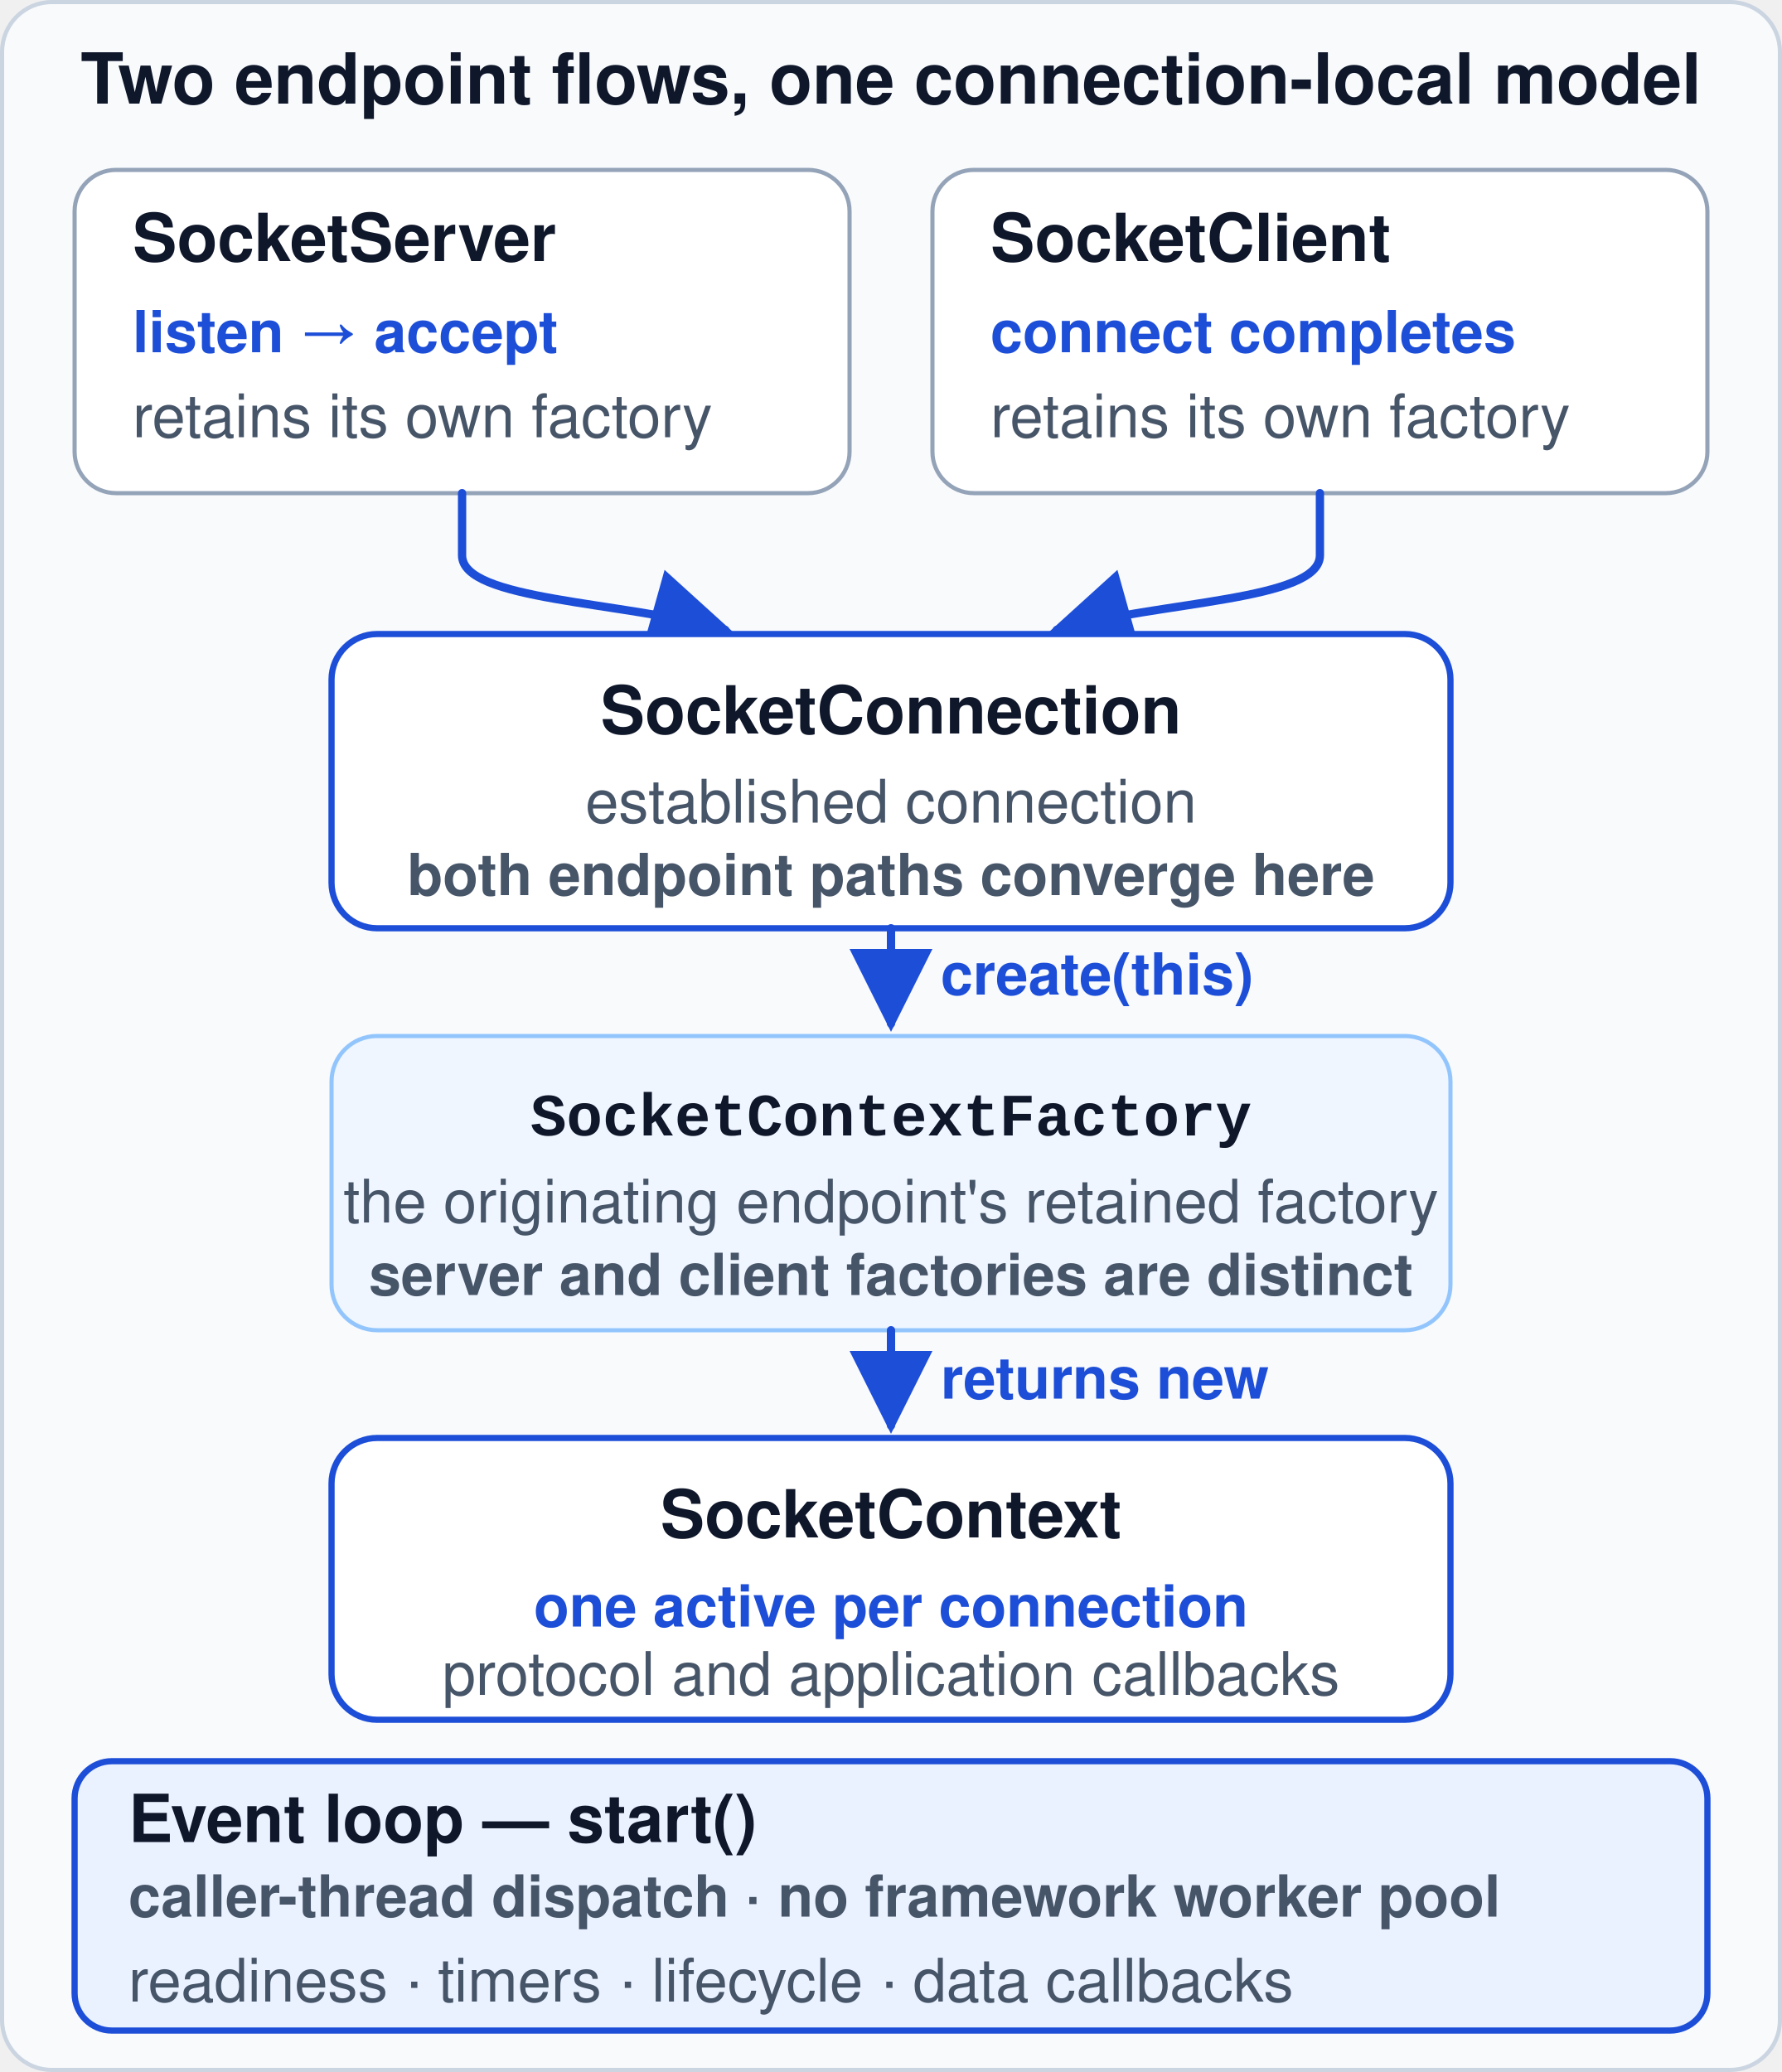
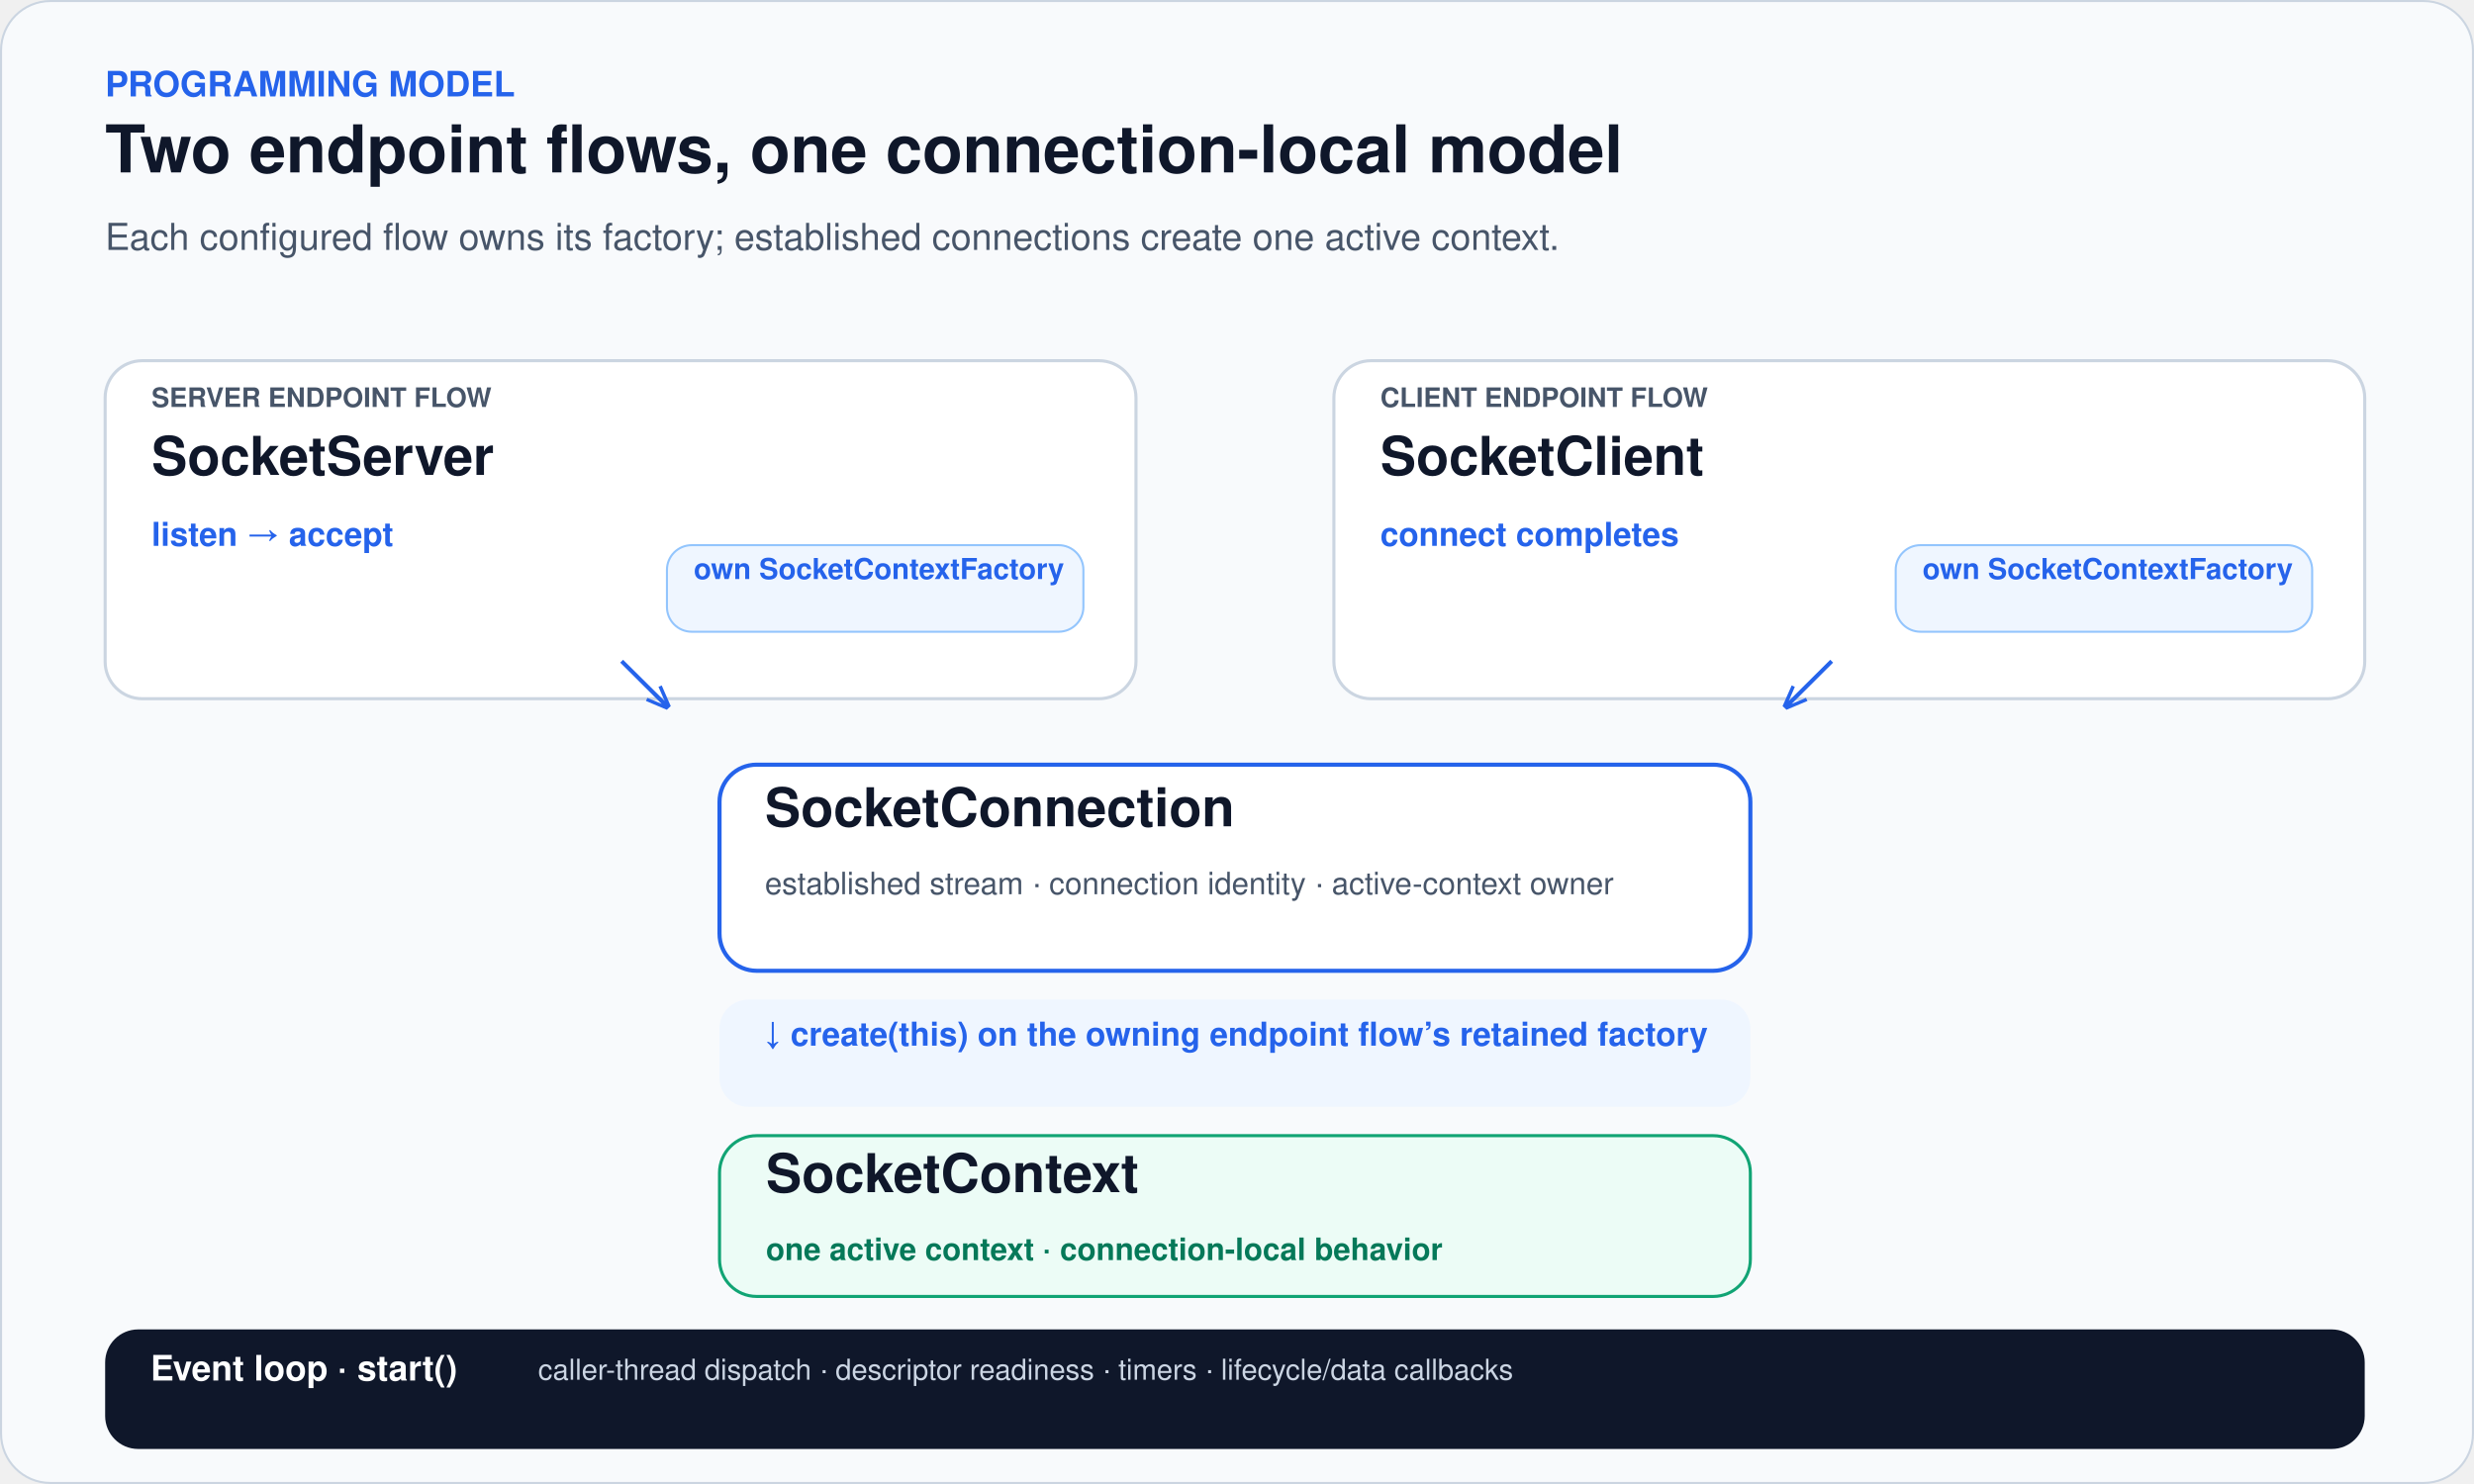
- <svg xmlns="http://www.w3.org/2000/svg" viewBox="0 0 860 1000" role="img" aria-labelledby="title desc">
-   <defs>
-     <marker id="arrow" markerWidth="10" markerHeight="10" refX="9" refY="5" orient="auto" markerUnits="strokeWidth">
-       <path d="M0 0L10 5L0 10Z" fill="#1D4ED8" />
-     </marker>
-     <style>
-       .canvas{fill:#F8FAFC;stroke:#CBD5E1;stroke-width:2}.card{fill:#FFFFFF;stroke:#94A3B8;stroke-width:2}.primary{fill:#FFFFFF;stroke:#1D4ED8;stroke-width:3}.soft{fill:#EFF6FF;stroke:#93C5FD;stroke-width:2}.rail{fill:#EAF2FF;stroke:#1D4ED8;stroke-width:3}
-       .title{font:700 34px -apple-system,BlinkMacSystemFont,"Segoe UI",Helvetica,Arial,sans-serif;fill:#0F172A}.label{font:700 32px -apple-system,BlinkMacSystemFont,"Segoe UI",Helvetica,Arial,sans-serif;fill:#0F172A}.body{font:500 29px -apple-system,BlinkMacSystemFont,"Segoe UI",Helvetica,Arial,sans-serif;fill:#475569}.small{font:600 28px -apple-system,BlinkMacSystemFont,"Segoe UI",Helvetica,Arial,sans-serif;fill:#475569}.api{font:700 29px ui-monospace,SFMono-Regular,Menlo,Monaco,Consolas,"Liberation Mono",monospace;fill:#0F172A}.accent{font:700 28px -apple-system,BlinkMacSystemFont,"Segoe UI",Helvetica,Arial,sans-serif;fill:#1D4ED8}
-       .runtime{fill:none;stroke:#1D4ED8;stroke-width:4;stroke-linecap:round;stroke-linejoin:round;marker-end:url(#arrow)}
-     </style>
-   </defs>
-   <rect class="canvas" x="1" y="1" width="858" height="998" rx="24" />
-   <text class="title" x="430" y="50" text-anchor="middle">Two endpoint flows, one connection-local model</text>
-   <rect class="card" x="36" y="82" width="374" height="156" rx="20" />
-   <text class="label" x="64" y="126">SocketServer</text>
-   <text class="accent" x="64" y="170">listen → accept</text>
-   <text class="body" x="64" y="211">retains its own factory</text>
-   <rect class="card" x="450" y="82" width="374" height="156" rx="20" />
-   <text class="label" x="478" y="126">SocketClient</text>
-   <text class="accent" x="478" y="170">connect completes</text>
-   <text class="body" x="478" y="211">retains its own factory</text>
-   <path class="runtime" d="M223 238 V268 C223 290 300 290 350 304" />
-   <path class="runtime" d="M637 238 V268 C637 290 560 290 510 304" />
-   <rect class="primary" x="160" y="306" width="540" height="142" rx="22" />
-   <text class="label" x="430" y="354" text-anchor="middle">SocketConnection</text>
-   <text class="body" x="430" y="397" text-anchor="middle">established connection</text>
-   <text class="small" x="430" y="432" text-anchor="middle">both endpoint paths converge here</text>
-   <path class="runtime" d="M430 448 V494" />
-   <text class="accent" x="454" y="480">create(this)</text>
-   <rect class="soft" x="160" y="500" width="540" height="142" rx="22" />
-   <text class="api" x="430" y="548" text-anchor="middle">SocketContextFactory</text>
-   <text class="body" x="430" y="590" text-anchor="middle">the originating endpoint's retained factory</text>
-   <text class="small" x="430" y="625" text-anchor="middle">server and client factories are distinct</text>
-   <path class="runtime" d="M430 642 V688" />
-   <text class="accent" x="454" y="675">returns new</text>
-   <rect class="primary" x="160" y="694" width="540" height="136" rx="22" />
-   <text class="label" x="430" y="742" text-anchor="middle">SocketContext</text>
-   <text class="accent" x="430" y="785" text-anchor="middle">one active per connection</text>
-   <text class="body" x="430" y="818" text-anchor="middle">protocol and application callbacks</text>
-   <rect class="rail" x="36" y="850" width="788" height="130" rx="18" />
-   <text class="label" x="62" y="889">Event loop — start()</text>
-   <text class="small" x="62" y="925">caller-thread dispatch · no framework worker pool</text>
-   <text class="body" x="62" y="966">readiness · timers · lifecycle · data callbacks</text>
+ <svg xmlns="http://www.w3.org/2000/svg" viewBox="0 0 1200 720" role="img" aria-labelledby="title desc">
+   <rect x="0.5" y="0.5" width="1199" height="719" rx="24" fill="#F8FAFC" stroke="#CBD5E1" />
+   <text x="51" y="39" fill="#2563EB" font-family="-apple-system,BlinkMacSystemFont,'Segoe UI',Helvetica,Arial,sans-serif" font-size="17" font-weight="600" text-anchor="start" dominant-baseline="hanging">PROGRAMMING MODEL</text>
+   <text x="51" y="69" fill="#0F172A" font-family="-apple-system,BlinkMacSystemFont,'Segoe UI',Helvetica,Arial,sans-serif" font-size="32" font-weight="700" text-anchor="start" dominant-baseline="hanging">Two endpoint flows, one connection-local model</text>
+   <text x="51" y="113" fill="#475569" font-family="-apple-system,BlinkMacSystemFont,'Segoe UI',Helvetica,Arial,sans-serif" font-size="18" font-weight="400" text-anchor="start" dominant-baseline="hanging">Each configured flow owns its factory; established connections create one active context.</text>
+   <rect x="51" y="175" width="500" height="164" rx="18" fill="#fff" stroke="#CBD5E1" stroke-width="1.5" />
+   <text x="73.5" y="191.5" fill="#475569" font-family="-apple-system,BlinkMacSystemFont,'Segoe UI',Helvetica,Arial,sans-serif" font-size="13" font-weight="600" text-anchor="start" dominant-baseline="hanging">SERVER ENDPOINT FLOW</text>
+   <text x="73.5" y="218.5" fill="#0F172A" font-family="-apple-system,BlinkMacSystemFont,'Segoe UI',Helvetica,Arial,sans-serif" font-size="26" font-weight="700" text-anchor="start" dominant-baseline="hanging">SocketServer</text>
+   <text x="73.5" y="257.5" fill="#2563EB" font-family="-apple-system,BlinkMacSystemFont,'Segoe UI',Helvetica,Arial,sans-serif" font-size="16" font-weight="600" text-anchor="start" dominant-baseline="hanging">listen → accept</text>
+   <rect x="323.5" y="264.5" width="202" height="42" rx="12" fill="#EFF6FF" stroke="#93C5FD" stroke-width="1" />
+   <text x="336.5" y="274.5" fill="#2563EB" font-family="-apple-system,BlinkMacSystemFont,'Segoe UI',Helvetica,Arial,sans-serif" font-size="14" font-weight="600" text-anchor="start" dominant-baseline="hanging">own SocketContextFactory</text>
+   <rect x="647" y="175" width="500" height="164" rx="18" fill="#fff" stroke="#CBD5E1" stroke-width="1.5" />
+   <text x="669.5" y="191.5" fill="#475569" font-family="-apple-system,BlinkMacSystemFont,'Segoe UI',Helvetica,Arial,sans-serif" font-size="13" font-weight="600" text-anchor="start" dominant-baseline="hanging">CLIENT ENDPOINT FLOW</text>
+   <text x="669.5" y="218.5" fill="#0F172A" font-family="-apple-system,BlinkMacSystemFont,'Segoe UI',Helvetica,Arial,sans-serif" font-size="26" font-weight="700" text-anchor="start" dominant-baseline="hanging">SocketClient</text>
+   <text x="669.5" y="257.5" fill="#2563EB" font-family="-apple-system,BlinkMacSystemFont,'Segoe UI',Helvetica,Arial,sans-serif" font-size="16" font-weight="600" text-anchor="start" dominant-baseline="hanging">connect completes</text>
+   <rect x="919.5" y="264.5" width="202" height="42" rx="12" fill="#EFF6FF" stroke="#93C5FD" stroke-width="1" />
+   <text x="932.5" y="274.5" fill="#2563EB" font-family="-apple-system,BlinkMacSystemFont,'Segoe UI',Helvetica,Arial,sans-serif" font-size="14" font-weight="600" text-anchor="start" dominant-baseline="hanging">own SocketContextFactory</text>
+   <text x="301" y="327" fill="#2563EB" font-family="-apple-system,BlinkMacSystemFont,'Segoe UI',Helvetica,Arial,sans-serif" font-size="34" font-weight="600" text-anchor="start" dominant-baseline="hanging">↘</text>
+   <text x="865" y="327" fill="#2563EB" font-family="-apple-system,BlinkMacSystemFont,'Segoe UI',Helvetica,Arial,sans-serif" font-size="34" font-weight="600" text-anchor="start" dominant-baseline="hanging">↙</text>
+   <rect x="349" y="371" width="500" height="100" rx="18" fill="#FFFFFF" stroke="#2563EB" stroke-width="2" />
+   <text x="371" y="389" fill="#0F172A" font-family="-apple-system,BlinkMacSystemFont,'Segoe UI',Helvetica,Arial,sans-serif" font-size="26" font-weight="700" text-anchor="start" dominant-baseline="hanging">SocketConnection</text>
+   <text x="371" y="427" fill="#475569" font-family="-apple-system,BlinkMacSystemFont,'Segoe UI',Helvetica,Arial,sans-serif" font-size="15" font-weight="400" text-anchor="start" dominant-baseline="hanging">established stream · connection identity · active-context owner</text>
+   <rect x="349" y="485" width="500" height="52" rx="14" fill="#EFF6FF" />
+   <text x="371" y="500" fill="#2563EB" font-family="-apple-system,BlinkMacSystemFont,'Segoe UI',Helvetica,Arial,sans-serif" font-size="16" font-weight="600" text-anchor="start" dominant-baseline="hanging">↓  create(this) on the owning endpoint flow’s retained factory</text>
+   <rect x="349" y="551" width="500" height="78" rx="18" fill="#ECFCF6" stroke="#11A474" stroke-width="1.5" />
+   <text x="371.5" y="566.5" fill="#0F172A" font-family="-apple-system,BlinkMacSystemFont,'Segoe UI',Helvetica,Arial,sans-serif" font-size="26" font-weight="700" text-anchor="start" dominant-baseline="hanging">SocketContext</text>
+   <text x="371.5" y="604.5" fill="#057959" font-family="-apple-system,BlinkMacSystemFont,'Segoe UI',Helvetica,Arial,sans-serif" font-size="15" font-weight="600" text-anchor="start" dominant-baseline="hanging">one active context · connection-local behavior</text>
+   <rect x="51" y="645" width="1096" height="58" rx="16" fill="#0F172A" />
+   <text x="73" y="662" fill="#FFFFFF" font-family="-apple-system,BlinkMacSystemFont,'Segoe UI',Helvetica,Arial,sans-serif" font-size="17" font-weight="700" text-anchor="start" dominant-baseline="hanging">Event loop · start()</text>
+   <text x="261" y="663" fill="#CBD5E3" font-family="-apple-system,BlinkMacSystemFont,'Segoe UI',Helvetica,Arial,sans-serif" font-size="14" font-weight="500" text-anchor="start" dominant-baseline="hanging">caller-thread dispatch · descriptor readiness · timers · lifecycle/data callbacks</text>
</svg>
